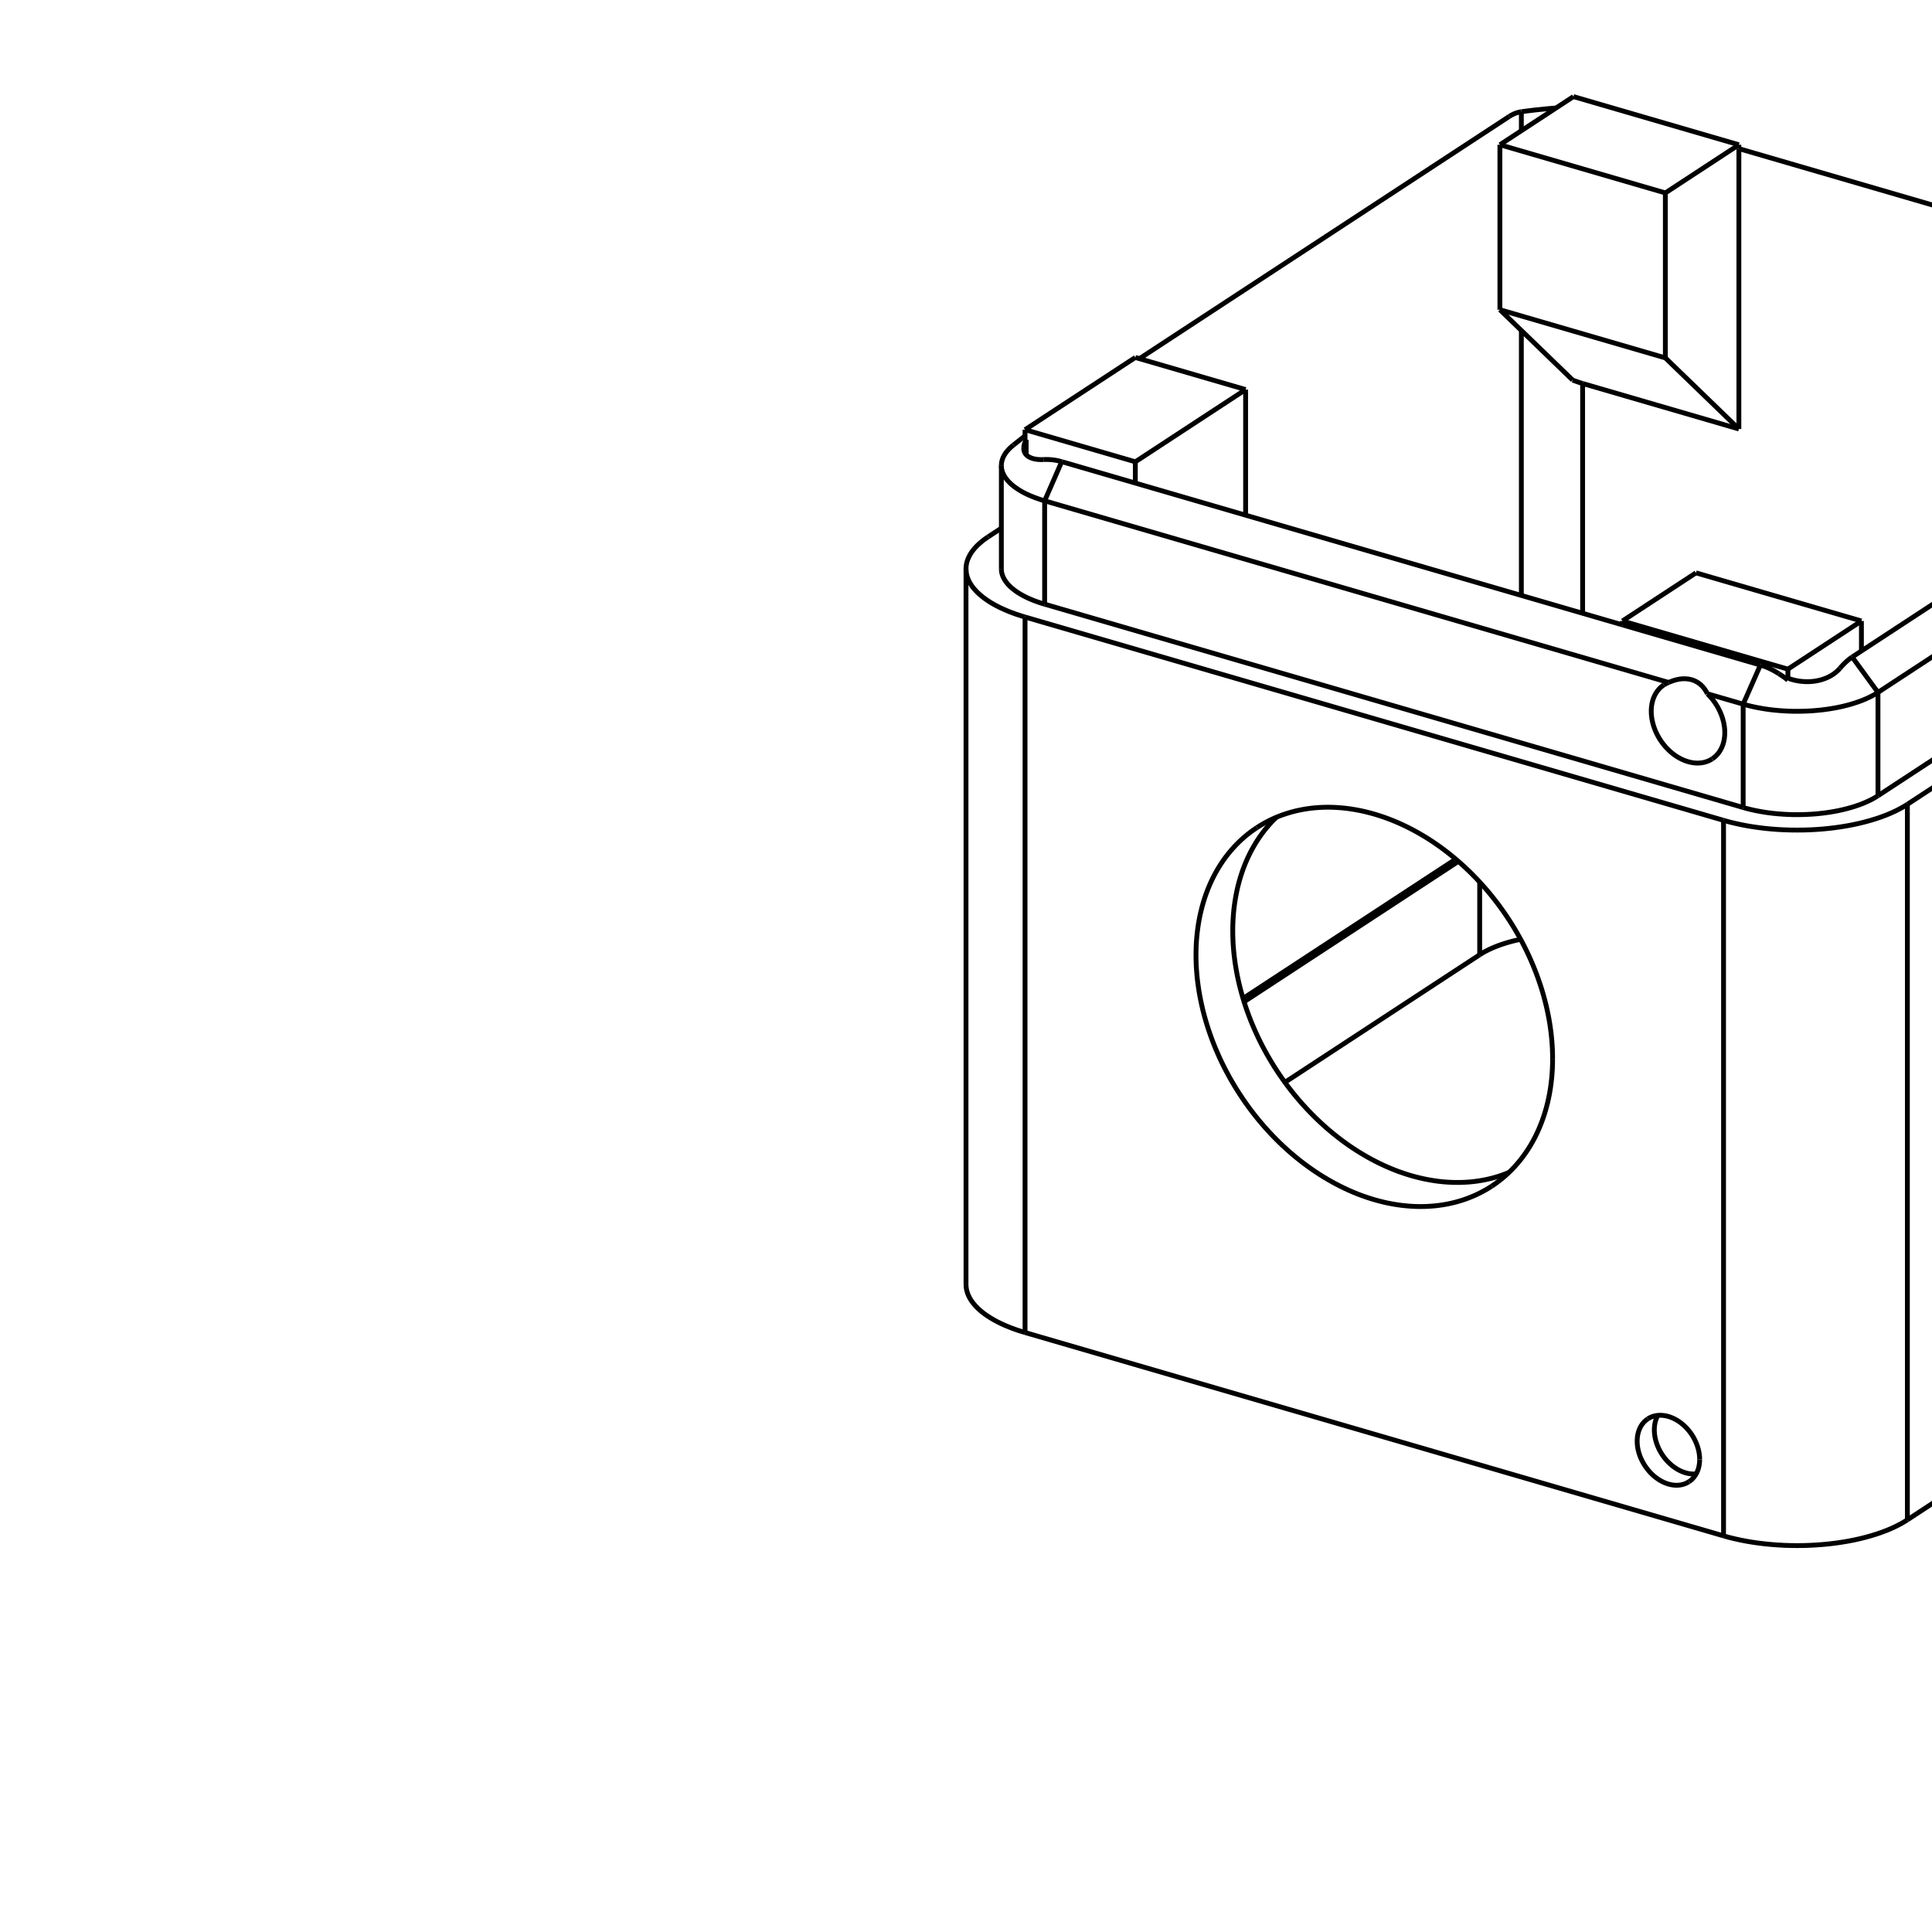
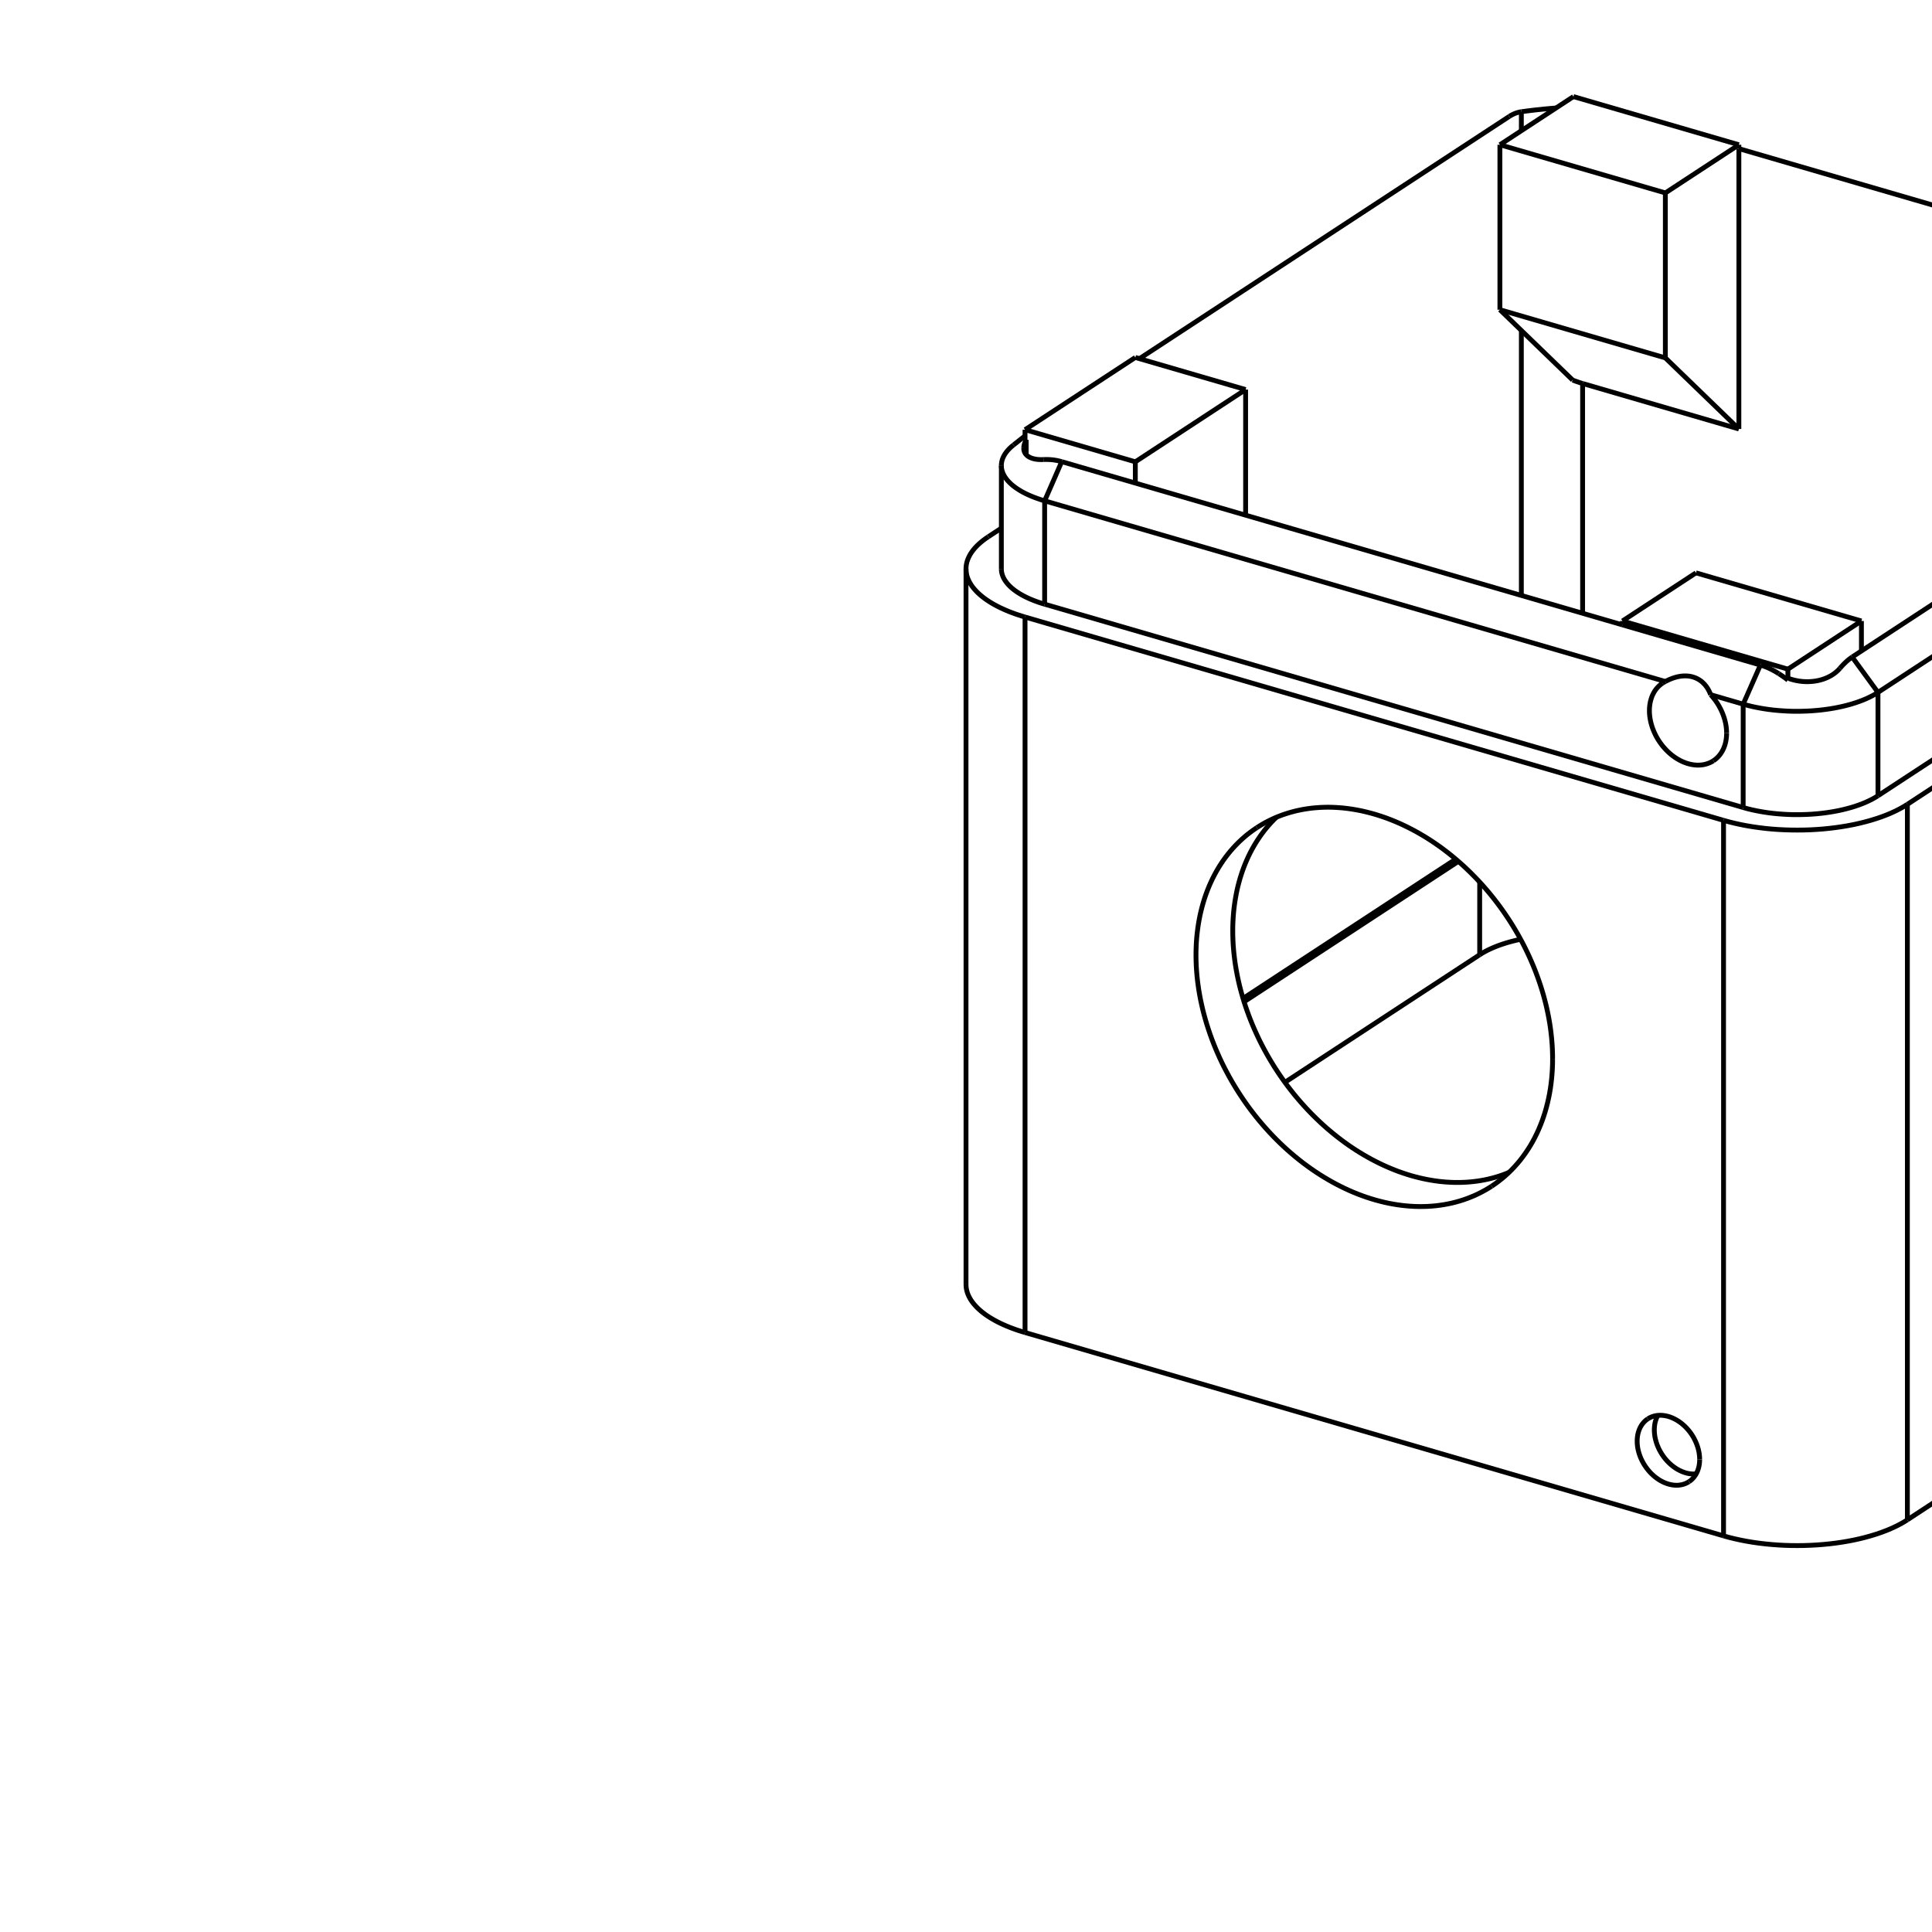
<svg xmlns="http://www.w3.org/2000/svg" width="400.0" height="400.0">
  <g transform="scale(4.574061, -4.574061)   translate(76.07308,-49.53749)" stroke-width="0.219" fill="none">
    <g stroke="rgb(160,160,160)" fill="none" stroke-dasharray="0.219,0.219">

       </g>
    <g stroke="rgb(0,0,0)" fill="none">
      <path d="M-29.676,21.608 L-29.676,-10.778 " />
      <path d="M-29.676,21.608 L1.941,12.405 " />
      <path d="M-29.676,-10.778 L1.941,-19.982 " />
      <path d="M1.941,-19.982 L1.941,12.405 " />
      <path d="M-5.797,1.612 L-5.799,1.381 L-5.808,1.151 L-5.822,0.924 L-5.842,0.698 L-5.868,0.475 L-5.899,0.254 L-5.936,0.036 L-5.979,-0.179 L-6.027,-0.391 L-6.081,-0.601 L-6.14,-0.807 L-6.205,-1.009 L-6.275,-1.209 L-6.351,-1.404 L-6.432,-1.596 L-6.518,-1.784 L-6.609,-1.967 L-6.706,-2.147 L-6.807,-2.322 L-6.914,-2.492 L-7.026,-2.659 L-7.142,-2.82 L-7.263,-2.977 L-7.389,-3.128 L-7.519,-3.275 L-7.654,-3.416 L-7.794,-3.553 L-7.937,-3.684 L-8.085,-3.809 L-8.237,-3.929 L-8.393,-4.044 L-8.553,-4.153 " />
      <path d="M-8.553,-4.153 L-8.703,-4.248 L-8.857,-4.338 L-9.014,-4.423 L-9.174,-4.503 L-9.336,-4.579 L-9.502,-4.648 L-9.669,-4.713 L-9.84,-4.773 L-10.013,-4.827 L-10.188,-4.876 L-10.365,-4.92 L-10.545,-4.958 L-10.726,-4.991 L-10.91,-5.018 L-11.095,-5.041 L-11.282,-5.057 L-11.47,-5.069 L-11.66,-5.074 L-11.851,-5.075 L-12.044,-5.07 L-12.237,-5.059 L-12.432,-5.043 L-12.627,-5.022 L-12.823,-4.995 L-13.02,-4.963 L-13.217,-4.926 L-13.415,-4.883 L-13.612,-4.834 L-13.811,-4.781 L-14.009,-4.722 L-14.207,-4.658 L-14.404,-4.589 L-14.602,-4.515 L-14.799,-4.435 L-14.995,-4.351 L-15.191,-4.261 L-15.386,-4.167 L-15.58,-4.067 L-15.773,-3.963 L-15.965,-3.854 L-16.156,-3.74 L-16.345,-3.622 L-16.533,-3.499 L-16.719,-3.372 L-16.903,-3.24 L-17.086,-3.104 L-17.267,-2.963 L-17.445,-2.819 L-17.622,-2.67 L-17.796,-2.518 L-17.968,-2.361 L-18.137,-2.201 L-18.304,-2.037 L-18.468,-1.869 L-18.629,-1.698 L-18.788,-1.523 L-18.943,-1.345 L-19.096,-1.164 L-19.245,-0.98 L-19.391,-0.793 L-19.534,-0.603 L-19.673,-0.41 L-19.809,-0.214 L-19.941,-0.016 L-20.07,0.184 L-20.195,0.387 L-20.316,0.591 L-20.433,0.798 L-20.546,1.007 L-20.656,1.217 L-20.761,1.429 L-20.862,1.643 L-20.958,1.858 L-21.051,2.074 L-21.139,2.292 L-21.223,2.51 L-21.302,2.73 L-21.377,2.95 L-21.447,3.17 L-21.513,3.392 L-21.574,3.613 L-21.631,3.835 L-21.682,4.057 L-21.73,4.278 L-21.772,4.5 L-21.81,4.721 L-21.842,4.942 L-21.871,5.162 L-21.894,5.382 L-21.912,5.6 L-21.926,5.818 L-21.934,6.034 L-21.938,6.25 L-21.937,6.463 L-21.931,6.676 L-21.921,6.887 L-21.905,7.096 L-21.884,7.303 L-21.859,7.508 L-21.829,7.711 L-21.794,7.911 L-21.755,8.11 L-21.71,8.305 L-21.661,8.499 L-21.607,8.689 L-21.549,8.877 L-21.486,9.061 L-21.418,9.243 L-21.346,9.421 L-21.269,9.596 L-21.188,9.768 L-21.102,9.936 L-21.012,10.101 L-20.918,10.262 L-20.819,10.419 L-20.717,10.572 L-20.61,10.721 L-20.499,10.866 L-20.384,11.007 L-20.265,11.144 L-20.142,11.277 L-20.016,11.405 L-19.886,11.528 L-19.752,11.647 L-19.615,11.762 L-19.474,11.871 L-19.33,11.976 L-19.182,12.076 " />
      <path d="M-19.182,12.076 L-19.073,12.146 L-18.962,12.213 L-18.849,12.278 L-18.734,12.34 L-18.618,12.399 L-18.501,12.456 L-18.382,12.51 L-18.262,12.561 L-18.14,12.609 L-18.017,12.655 L-17.892,12.697 L-17.766,12.737 L-17.639,12.775 L-17.511,12.809 L-17.382,12.841 L-17.251,12.869 L-17.12,12.895 L-16.987,12.918 L-16.853,12.938 L-16.719,12.956 L-16.583,12.97 L-16.447,12.981 L-16.31,12.99 L-16.172,12.996 L-16.033,12.999 L-15.894,12.999 L-15.754,12.996 L-15.613,12.99 L-15.472,12.981 L-15.33,12.97 L-15.188,12.955 L-15.045,12.938 L-14.902,12.917 L-14.759,12.894 L-14.615,12.868 L-14.471,12.84 L-14.327,12.808 L-14.183,12.773 L-14.039,12.736 L-13.894,12.696 L-13.75,12.653 L-13.606,12.607 L-13.461,12.559 L-13.317,12.508 L-13.173,12.454 L-13.03,12.397 L-12.886,12.338 L-12.743,12.276 L-12.6,12.211 L-12.458,12.144 L-12.316,12.074 L-12.175,12.001 L-12.034,11.926 L-11.893,11.849 L-11.754,11.768 L-11.615,11.686 L-11.476,11.601 L-11.339,11.513 L-11.202,11.423 L-11.066,11.33 L-10.931,11.236 L-10.797,11.139 L-10.664,11.039 L-10.532,10.938 L-10.402,10.834 L-10.272,10.728 L-10.143,10.619 L-10.016,10.509 L-9.889,10.397 L-9.764,10.282 L-9.641,10.165 L-9.518,10.047 L-9.398,9.926 L-9.278,9.804 L-9.16,9.68 L-9.043,9.554 L-8.929,9.426 L-8.815,9.296 L-8.703,9.165 L-8.593,9.032 L-8.485,8.897 L-8.378,8.761 L-8.273,8.623 L-8.17,8.484 L-8.069,8.343 L-7.969,8.201 L-7.872,8.058 L-7.776,7.913 L-7.682,7.767 L-7.59,7.62 L-7.501,7.472 L-7.413,7.322 L-7.327,7.171 L-7.244,7.02 L-7.162,6.867 L-7.083,6.714 L-7.006,6.559 L-6.931,6.404 L-6.858,6.248 L-6.788,6.091 L-6.72,5.934 L-6.654,5.776 L-6.59,5.617 L-6.529,5.458 L-6.47,5.298 L-6.414,5.138 L-6.359,4.978 L-6.308,4.817 L-6.258,4.656 L-6.211,4.495 L-6.167,4.333 L-6.125,4.172 L-6.085,4.01 L-6.048,3.848 L-6.014,3.687 L-5.982,3.525 L-5.952,3.364 L-5.925,3.203 L-5.901,3.042 L-5.879,2.881 L-5.86,2.721 L-5.843,2.561 L-5.829,2.401 L-5.817,2.242 L-5.808,2.084 L-5.802,1.926 L-5.798,1.769 L-5.797,1.612 " />
      <path d="M0.86,-16.519 L0.858,-16.599 L0.852,-16.679 L0.842,-16.757 L0.828,-16.833 L0.81,-16.907 L0.788,-16.978 L0.763,-17.047 L0.733,-17.114 L0.7,-17.177 L0.664,-17.238 L0.624,-17.295 L0.581,-17.349 L0.534,-17.4 L0.485,-17.447 L0.432,-17.49 L0.377,-17.529 " />
      <path d="M0.377,-17.529 L0.323,-17.561 L0.268,-17.59 L0.21,-17.616 L0.151,-17.638 L0.09,-17.656 L0.028,-17.67 L-0.036,-17.681 L-0.102,-17.688 L-0.168,-17.691 L-0.235,-17.69 L-0.303,-17.685 L-0.372,-17.677 L-0.441,-17.664 L-0.51,-17.649 L-0.579,-17.629 L-0.649,-17.605 L-0.718,-17.579 L-0.787,-17.548 L-0.855,-17.514 L-0.922,-17.477 L-0.989,-17.436 L-1.054,-17.392 L-1.119,-17.345 L-1.182,-17.295 L-1.243,-17.242 L-1.303,-17.187 L-1.361,-17.129 L-1.417,-17.068 L-1.471,-17.005 L-1.523,-16.94 L-1.572,-16.873 L-1.619,-16.804 L-1.664,-16.733 L-1.705,-16.661 L-1.744,-16.588 L-1.78,-16.513 L-1.814,-16.438 L-1.844,-16.361 L-1.871,-16.284 L-1.895,-16.207 L-1.915,-16.129 L-1.933,-16.051 L-1.947,-15.974 L-1.957,-15.897 L-1.965,-15.82 L-1.968,-15.744 L-1.969,-15.668 L-1.966,-15.594 L-1.96,-15.521 L-1.95,-15.45 L-1.937,-15.38 L-1.921,-15.312 L-1.901,-15.246 L-1.878,-15.181 L-1.852,-15.119 L-1.823,-15.06 L-1.79,-15.003 L-1.755,-14.948 L-1.717,-14.897 L-1.676,-14.848 L-1.632,-14.802 L-1.586,-14.76 L-1.537,-14.721 L-1.486,-14.685 " />
      <path d="M-1.486,-14.685 L-1.447,-14.661 L-1.408,-14.639 L-1.367,-14.618 L-1.325,-14.6 L-1.282,-14.583 L-1.238,-14.569 L-1.193,-14.556 L-1.148,-14.546 L-1.101,-14.537 L-1.054,-14.531 L-1.007,-14.526 L-0.959,-14.524 L-0.91,-14.523 L-0.861,-14.525 L-0.761,-14.534 L-0.661,-14.551 L-0.559,-14.576 L-0.458,-14.609 L-0.358,-14.65 L-0.258,-14.698 L-0.16,-14.753 L-0.064,-14.815 L0.03,-14.884 L0.12,-14.959 L0.208,-15.04 L0.291,-15.127 L0.37,-15.218 L0.444,-15.314 L0.513,-15.414 L0.577,-15.518 L0.634,-15.625 L0.686,-15.734 L0.731,-15.845 L0.77,-15.957 L0.802,-16.07 L0.827,-16.183 L0.845,-16.296 L0.856,-16.408 L0.86,-16.519 " />
      <path d="M-31.341,25.242 L-31.459,25.161 L-31.571,25.078 L-31.676,24.993 L-31.774,24.907 L-31.865,24.819 L-31.948,24.73 L-32.023,24.639 L-32.091,24.548 L-32.151,24.455 L-32.203,24.361 L-32.247,24.267 L-32.284,24.172 L-32.312,24.077 L-32.332,23.981 L-32.339,23.933 L-32.344,23.885 L-32.347,23.836 L-32.348,23.788 " />
      <path d="M-32.348,23.788 L-32.345,23.708 L-32.337,23.628 L-32.323,23.547 L-32.303,23.467 L-32.278,23.388 L-32.247,23.308 L-32.21,23.229 L-32.168,23.151 L-32.121,23.073 L-32.068,22.996 L-32.009,22.92 L-31.945,22.845 L-31.876,22.77 L-31.802,22.696 L-31.723,22.624 L-31.638,22.552 L-31.549,22.482 L-31.455,22.413 L-31.355,22.345 L-31.252,22.278 L-31.143,22.213 L-31.03,22.15 L-30.913,22.088 L-30.791,22.027 L-30.665,21.969 L-30.535,21.912 L-30.401,21.856 L-30.263,21.803 L-30.122,21.751 L-29.977,21.702 L-29.828,21.654 L-29.676,21.608 " />
      <path d="M-29.676,-10.778 L-29.828,-10.733 L-29.977,-10.685 L-30.122,-10.635 L-30.263,-10.584 L-30.401,-10.53 L-30.535,-10.475 L-30.665,-10.418 L-30.791,-10.359 L-30.913,-10.299 L-31.03,-10.237 L-31.143,-10.173 L-31.252,-10.108 L-31.355,-10.042 L-31.455,-9.974 L-31.549,-9.905 L-31.638,-9.835 L-31.723,-9.763 L-31.802,-9.69 L-31.876,-9.617 L-31.945,-9.542 L-32.009,-9.467 L-32.068,-9.39 L-32.121,-9.313 L-32.168,-9.236 L-32.21,-9.157 L-32.247,-9.078 L-32.278,-8.999 L-32.303,-8.919 L-32.323,-8.839 L-32.337,-8.759 L-32.345,-8.679 L-32.348,-8.598 " />
      <path d="M-30.748,25.63 L-31.341,25.242 " />
      <path d="M31.341,26.937 L31.459,27.018 L31.571,27.101 L31.676,27.186 L31.774,27.272 L31.865,27.36 L31.948,27.449 L32.023,27.54 L32.091,27.631 L32.151,27.724 L32.203,27.817 L32.247,27.912 L32.284,28.007 L32.312,28.102 L32.332,28.198 L32.339,28.246 L32.344,28.294 L32.347,28.342 L32.348,28.39 " />
      <path d="M32.348,28.39 L32.347,28.452 L32.342,28.513 L32.334,28.574 L32.322,28.635 L32.307,28.696 L32.289,28.756 L32.268,28.817 L32.244,28.877 L32.216,28.937 L32.185,28.997 L32.151,29.056 L32.114,29.115 L32.074,29.174 L32.03,29.232 L31.984,29.29 L31.934,29.347 L31.881,29.404 L31.826,29.46 L31.767,29.515 L31.705,29.57 L31.641,29.625 L31.573,29.678 L31.503,29.731 L31.43,29.783 L31.354,29.835 L31.275,29.886 L31.194,29.935 L31.11,29.984 L31.023,30.033 L30.934,30.08 L30.748,30.172 " />
      <path d="M10.262,13.131 L31.341,26.937 " />
      <path d="M1.941,12.405 L2.19,12.336 L2.447,12.273 L2.71,12.215 L2.979,12.163 L3.254,12.117 L3.534,12.077 L3.818,12.042 L4.105,12.014 L4.395,11.992 L4.688,11.977 L4.982,11.968 L5.276,11.965 L5.57,11.968 L5.864,11.977 L6.156,11.993 L6.446,12.015 L6.734,12.044 L7.017,12.078 L7.297,12.119 L7.572,12.165 L7.841,12.217 L8.104,12.275 L8.36,12.339 L8.608,12.408 L8.849,12.482 L9.081,12.561 L9.304,12.645 L9.411,12.689 L9.517,12.734 L9.619,12.78 L9.72,12.827 L9.817,12.875 L9.912,12.925 L10.004,12.975 L10.093,13.026 L10.179,13.078 L10.262,13.131 " />
      <path d="M-28.789,22.19 L2.829,12.986 " />
      <path d="M-28.789,22.19 L-28.9,22.223 L-29.009,22.258 L-29.115,22.295 L-29.219,22.332 L-29.32,22.372 L-29.418,22.412 L-29.514,22.454 L-29.606,22.497 L-29.695,22.541 L-29.782,22.587 L-29.864,22.633 L-29.944,22.681 L-30.02,22.73 L-30.093,22.78 L-30.162,22.83 L-30.228,22.882 L-30.29,22.934 L-30.348,22.987 L-30.402,23.041 L-30.453,23.096 L-30.5,23.152 L-30.542,23.208 L-30.581,23.264 L-30.616,23.321 L-30.647,23.378 L-30.674,23.436 L-30.696,23.494 L-30.715,23.553 L-30.73,23.612 L-30.74,23.67 L-30.746,23.729 L-30.748,23.788 " />
      <path d="M2.829,12.986 L3.012,12.935 L3.2,12.889 L3.393,12.847 L3.59,12.809 L3.792,12.775 L3.997,12.745 L4.205,12.72 L4.416,12.7 L4.629,12.684 L4.843,12.672 L5.058,12.665 L5.274,12.663 L5.49,12.666 L5.706,12.673 L5.92,12.684 L6.133,12.7 L6.343,12.721 L6.551,12.746 L6.756,12.776 L6.958,12.81 L7.155,12.848 L7.348,12.891 L7.536,12.938 L7.718,12.988 L7.894,13.042 L8.065,13.101 L8.228,13.162 L8.384,13.227 L8.533,13.296 L8.674,13.367 L8.807,13.442 L8.931,13.519 " />
      <path d="M8.931,13.519 L30.009,27.325 " />
      <path d="M30.009,27.325 L30.096,27.384 L30.179,27.445 L30.256,27.507 L30.327,27.57 L30.394,27.635 L30.454,27.7 L30.51,27.766 L30.559,27.834 L30.603,27.902 L30.642,27.97 L30.674,28.039 L30.701,28.109 L30.722,28.179 L30.736,28.249 L30.745,28.32 L30.748,28.39 " />
      <path d="M1.941,-19.982 L2.19,-20.051 L2.447,-20.114 L2.71,-20.172 L2.979,-20.224 L3.254,-20.27 L3.534,-20.31 L3.818,-20.344 L4.105,-20.372 L4.395,-20.394 L4.688,-20.41 L4.982,-20.419 L5.276,-20.422 L5.57,-20.419 L5.864,-20.409 L6.156,-20.393 L6.446,-20.371 L6.734,-20.343 L7.017,-20.309 L7.297,-20.268 L7.572,-20.222 L7.841,-20.17 L8.104,-20.112 L8.36,-20.048 L8.608,-19.979 L8.849,-19.905 L9.081,-19.826 L9.304,-19.742 L9.411,-19.698 L9.517,-19.653 L9.619,-19.607 L9.72,-19.56 L9.817,-19.512 L9.912,-19.462 L10.004,-19.412 L10.093,-19.361 L10.179,-19.309 L10.262,-19.256 " />
      <path d="M10.262,-19.256 L31.341,-5.45 " />
      <path d="M31.341,-5.45 L31.459,-5.369 L31.571,-5.286 L31.676,-5.201 L31.774,-5.115 L31.865,-5.027 L31.948,-4.938 L32.023,-4.847 L32.091,-4.756 L32.151,-4.663 L32.203,-4.569 L32.247,-4.475 L32.284,-4.38 L32.312,-4.285 L32.332,-4.189 L32.339,-4.141 L32.344,-4.093 L32.347,-4.045 L32.348,-3.996 " />
      <path d="M29.453,-2.514 L29.319,-2.463 L29.181,-2.414 " />
      <path d="M-7.245,7.021 L-7.384,6.991 L-7.52,6.959 L-7.654,6.925 L-7.785,6.889 L-7.913,6.851 L-8.039,6.811 L-8.161,6.77 L-8.28,6.726 L-8.395,6.681 L-8.507,6.634 L-8.615,6.586 L-8.72,6.536 L-8.82,6.485 L-8.917,6.432 L-9.009,6.377 L-9.097,6.322 " />
      <path d="M-9.097,6.322 L-17.914,0.547 " />
      <path d="M10.262,-19.256 L10.262,13.131 " />
      <path d="M-7.771,-3.531 L-7.923,-3.592 L-8.077,-3.649 L-8.234,-3.702 L-8.392,-3.75 L-8.552,-3.794 L-8.714,-3.833 L-8.878,-3.868 L-9.044,-3.898 L-9.211,-3.924 L-9.38,-3.945 L-9.55,-3.962 L-9.721,-3.974 L-9.894,-3.982 L-10.067,-3.985 L-10.242,-3.984 L-10.418,-3.978 L-10.595,-3.968 L-10.772,-3.953 L-10.95,-3.934 L-11.129,-3.91 L-11.309,-3.881 L-11.489,-3.848 L-11.669,-3.811 L-11.849,-3.769 L-12.03,-3.723 L-12.211,-3.673 L-12.391,-3.618 L-12.572,-3.558 L-12.753,-3.495 L-12.933,-3.427 L-13.113,-3.354 L-13.292,-3.278 L-13.471,-3.197 L-13.649,-3.113 L-13.826,-3.024 L-14.003,-2.931 L-14.179,-2.834 L-14.353,-2.733 L-14.527,-2.629 L-14.7,-2.52 L-14.871,-2.408 L-15.041,-2.292 L-15.209,-2.172 L-15.376,-2.048 L-15.542,-1.921 L-15.705,-1.791 L-15.867,-1.657 L-16.028,-1.52 L-16.186,-1.379 L-16.342,-1.235 L-16.496,-1.088 L-16.648,-0.938 L-16.798,-0.785 L-16.945,-0.629 L-17.09,-0.471 L-17.233,-0.309 L-17.373,-0.145 L-17.511,0.022 L-17.645,0.192 L-17.778,0.363 L-17.907,0.538 L-18.033,0.714 L-18.157,0.893 L-18.277,1.074 L-18.395,1.256 L-18.509,1.441 L-18.62,1.627 L-18.728,1.815 L-18.833,2.005 L-18.935,2.197 L-19.033,2.389 L-19.127,2.583 L-19.218,2.779 L-19.306,2.975 L-19.39,3.173 L-19.471,3.371 L-19.547,3.57 L-19.62,3.77 L-19.69,3.971 L-19.756,4.172 L-19.817,4.374 L-19.875,4.576 L-19.93,4.778 L-19.98,4.98 L-20.026,5.183 L-20.069,5.385 L-20.107,5.587 L-20.142,5.789 L-20.173,5.991 L-20.199,6.192 L-20.222,6.392 L-20.24,6.592 L-20.255,6.791 L-20.265,6.989 L-20.272,7.186 L-20.274,7.383 L-20.273,7.577 L-20.267,7.771 L-20.257,7.963 L-20.243,8.154 L-20.226,8.344 L-20.204,8.531 L-20.178,8.717 L-20.148,8.901 L-20.114,9.083 L-20.077,9.264 L-20.035,9.442 L-19.989,9.617 L-19.94,9.791 L-19.886,9.962 L-19.829,10.131 L-19.768,10.297 L-19.703,10.46 L-19.634,10.621 L-19.562,10.779 L-19.486,10.934 L-19.406,11.086 L-19.322,11.235 L-19.235,11.382 L-19.145,11.524 L-19.051,11.664 L-18.954,11.8 L-18.853,11.933 L-18.749,12.063 L-18.641,12.189 L-18.531,12.311 L-18.417,12.43 L-18.3,12.545 " />
      <path d="M0.701,-17.177 L0.651,-17.18 L0.6,-17.182 L0.549,-17.181 L0.497,-17.178 L0.445,-17.173 L0.393,-17.166 L0.34,-17.157 L0.287,-17.145 L0.234,-17.131 L0.181,-17.115 L0.128,-17.097 L0.076,-17.077 L-0.029,-17.03 L-0.133,-16.976 L-0.234,-16.913 L-0.333,-16.844 L-0.429,-16.767 L-0.521,-16.684 L-0.609,-16.595 L-0.692,-16.5 L-0.77,-16.4 L-0.843,-16.295 L-0.909,-16.187 L-0.97,-16.076 L-1.023,-15.961 L-1.07,-15.845 L-1.109,-15.727 L-1.141,-15.609 L-1.166,-15.491 L-1.182,-15.373 L-1.191,-15.256 L-1.192,-15.141 L-1.189,-15.085 L-1.185,-15.029 L-1.178,-14.974 L-1.17,-14.92 L-1.16,-14.867 L-1.147,-14.815 L-1.133,-14.764 L-1.117,-14.715 L-1.099,-14.666 L-1.079,-14.619 L-1.057,-14.573 L-1.034,-14.528 " />
      <path d="M31.341,-5.45 L31.341,26.937 " />
      <path d="M30.619,-2.773 L30.617,-2.875 L30.611,-2.979 L30.601,-3.084 L30.587,-3.191 L30.569,-3.299 L30.547,-3.407 L30.522,-3.515 L30.493,-3.623 L30.46,-3.729 L30.424,-3.834 L30.384,-3.937 L30.342,-4.038 L30.297,-4.136 L30.249,-4.231 L30.199,-4.322 L30.146,-4.409 L30.092,-4.492 L30.035,-4.57 L29.977,-4.643 L29.918,-4.711 L29.858,-4.773 L29.797,-4.829 L29.735,-4.879 L29.673,-4.922 L29.611,-4.959 L29.55,-4.989 L29.489,-5.013 L29.429,-5.029 L29.37,-5.038 L29.312,-5.04 L29.256,-5.035 L29.201,-5.023 " />
      <path d="M29.201,-5.023 L29.162,-5.01 L29.124,-4.992 L29.087,-4.971 L29.052,-4.946 L29.018,-4.917 L28.985,-4.884 L28.955,-4.848 L28.926,-4.808 L28.899,-4.765 L28.873,-4.719 L28.85,-4.669 L28.829,-4.616 L28.81,-4.561 L28.792,-4.502 L28.777,-4.441 L28.765,-4.377 L28.754,-4.311 L28.745,-4.243 L28.739,-4.173 L28.735,-4.101 L28.734,-4.027 L28.734,-3.951 L28.737,-3.874 L28.742,-3.796 L28.749,-3.718 L28.759,-3.638 L28.771,-3.558 L28.785,-3.477 L28.801,-3.396 L28.819,-3.315 L28.84,-3.234 L28.862,-3.154 L28.886,-3.074 L28.912,-2.995 L28.94,-2.917 L28.97,-2.84 L29.002,-2.764 L29.035,-2.69 L29.07,-2.618 L29.106,-2.547 L29.143,-2.479 L29.182,-2.412 L29.222,-2.348 L29.263,-2.287 L29.305,-2.228 L29.348,-2.172 L29.392,-2.119 L29.436,-2.069 L29.482,-2.022 L29.527,-1.979 L29.573,-1.939 L29.619,-1.902 L29.665,-1.869 L29.712,-1.84 L29.758,-1.814 L29.804,-1.792 L29.849,-1.774 L29.895,-1.76 L29.939,-1.75 L29.984,-1.744 L30.027,-1.742 L30.069,-1.743 L30.111,-1.749 L30.152,-1.759 " />
      <path d="M30.152,-1.759 L30.204,-1.778 L30.253,-1.803 L30.301,-1.836 L30.345,-1.875 L30.387,-1.92 L30.426,-1.972 L30.462,-2.03 L30.494,-2.094 L30.523,-2.163 L30.548,-2.237 L30.57,-2.316 L30.588,-2.4 L30.601,-2.488 L30.611,-2.58 L30.617,-2.675 L30.619,-2.773 " />
-       <path d="M1.209,18.135 L2.829,17.664 " />
-       <path d="M1.209,18.135 L1.297,18.047 L1.382,17.953 L1.461,17.855 L1.537,17.753 L1.607,17.647 L1.673,17.538 L1.732,17.427 L1.787,17.313 L1.835,17.198 L1.878,17.081 L1.914,16.963 L1.944,16.844 L1.967,16.726 L1.984,16.609 L1.994,16.492 L1.997,16.377 " />
-       <path d="M1.997,16.377 L1.995,16.282 L1.987,16.188 L1.976,16.097 L1.959,16.007 L1.938,15.92 L1.913,15.836 L1.883,15.755 L1.848,15.677 L1.809,15.602 L1.767,15.53 L1.72,15.463 L1.669,15.399 L1.614,15.34 L1.556,15.285 L1.494,15.234 L1.429,15.188 " />
-       <path d="M1.429,15.188 L1.366,15.15 L1.301,15.116 L1.233,15.086 L1.163,15.06 L1.091,15.039 L1.018,15.022 L0.943,15.01 L0.866,15.002 L0.788,14.998 L0.709,14.999 L0.629,15.004 L0.548,15.014 L0.467,15.029 L0.385,15.048 L0.304,15.071 L0.222,15.098 L0.141,15.13 L0.06,15.166 L-0.02,15.206 L-0.1,15.25 L-0.178,15.297 L-0.255,15.349 L-0.331,15.404 L-0.405,15.463 L-0.477,15.525 L-0.548,15.591 L-0.616,15.659 L-0.682,15.73 L-0.745,15.804 L-0.806,15.881 L-0.864,15.96 L-0.92,16.041 L-0.972,16.124 L-1.021,16.209 L-1.067,16.295 L-1.109,16.383 L-1.148,16.472 L-1.184,16.562 L-1.216,16.653 L-1.244,16.744 L-1.268,16.835 L-1.288,16.926 L-1.305,17.018 L-1.317,17.109 L-1.326,17.199 L-1.33,17.289 L-1.331,17.377 L-1.328,17.464 L-1.32,17.55 L-1.309,17.634 L-1.293,17.716 L-1.274,17.797 L-1.251,17.875 L-1.224,17.95 L-1.193,18.023 L-1.159,18.093 L-1.121,18.16 L-1.079,18.224 L-1.034,18.285 L-0.986,18.342 L-0.935,18.396 L-0.88,18.446 L-0.823,18.492 L-0.763,18.534 " />
-       <path d="M-0.763,18.534 L-0.711,18.566 L-0.657,18.596 L-0.601,18.622 L-0.544,18.646 " />
-       <path d="M-28.789,26.868 L-0.544,18.646 " />
+       <path d="M1.359,18.092 L2.829,17.664 " />
+       <path d="M1.359,18.092 L1.44,18 L1.518,17.904 L1.592,17.805 L1.661,17.703 L1.725,17.597 L1.785,17.489 L1.84,17.379 L1.889,17.267 L1.933,17.153 L1.972,17.039 L2.005,16.923 L2.032,16.808 L2.053,16.693 L2.068,16.578 L2.077,16.465 L2.08,16.353 " />
+       <path d="M2.08,16.353 L2.078,16.253 L2.07,16.155 L2.058,16.059 L2.041,15.965 L2.019,15.873 L1.992,15.785 L1.96,15.699 L1.924,15.617 L1.883,15.539 L1.838,15.464 L1.789,15.393 L1.735,15.326 L1.678,15.264 L1.617,15.206 L1.552,15.153 L1.483,15.104 " />
+       <path d="M1.483,15.104 L1.418,15.064 L1.349,15.028 L1.278,14.997 L1.205,14.97 L1.129,14.948 L1.052,14.93 L0.973,14.917 L0.893,14.909 L0.811,14.905 L0.728,14.906 L0.644,14.912 L0.559,14.922 L0.474,14.937 L0.388,14.957 L0.302,14.981 L0.217,15.01 L0.131,15.043 L0.046,15.081 L-0.038,15.123 L-0.121,15.169 L-0.204,15.219 L-0.284,15.273 L-0.364,15.332 L-0.442,15.393 L-0.518,15.458 L-0.592,15.527 L-0.663,15.599 L-0.732,15.674 L-0.799,15.751 L-0.863,15.832 L-0.924,15.915 L-0.982,16 L-1.037,16.087 L-1.089,16.176 L-1.137,16.267 L-1.181,16.359 L-1.222,16.453 L-1.26,16.547 L-1.293,16.642 L-1.322,16.738 L-1.348,16.834 L-1.369,16.93 L-1.387,17.026 L-1.4,17.121 L-1.409,17.216 L-1.414,17.31 L-1.414,17.403 L-1.411,17.494 L-1.403,17.584 L-1.391,17.673 L-1.375,17.759 L-1.354,17.843 L-1.33,17.925 L-1.302,18.004 L-1.27,18.081 L-1.233,18.155 L-1.194,18.225 L-1.15,18.292 L-1.103,18.356 L-1.052,18.416 L-0.998,18.473 L-0.941,18.525 L-0.881,18.574 L-0.818,18.618 " />
+       <path d="M-0.818,18.618 L-0.757,18.655 L-0.693,18.689 " />
+       <path d="M-28.789,26.868 L-0.693,18.689 " />
      <path d="M-30.199,29.396 L-30.264,29.342 L-30.326,29.288 L-30.383,29.233 L-30.437,29.177 L-30.486,29.12 L-30.531,29.063 L-30.572,29.005 L-30.609,28.946 L-30.641,28.887 L-30.67,28.828 L-30.694,28.768 L-30.713,28.708 L-30.729,28.648 L-30.739,28.588 L-30.746,28.527 L-30.748,28.466 " />
      <path d="M-30.748,28.466 L-30.746,28.407 L-30.74,28.349 L-30.73,28.29 L-30.715,28.231 L-30.696,28.173 L-30.674,28.114 L-30.647,28.057 L-30.616,27.999 L-30.581,27.942 L-30.542,27.886 L-30.5,27.83 L-30.453,27.774 L-30.402,27.72 L-30.348,27.666 L-30.29,27.612 L-30.228,27.56 L-30.162,27.508 L-30.093,27.458 L-30.02,27.408 L-29.944,27.359 L-29.864,27.311 L-29.782,27.265 L-29.695,27.219 L-29.606,27.175 L-29.514,27.132 L-29.418,27.09 L-29.32,27.05 L-29.219,27.011 L-29.115,26.973 L-29.009,26.936 L-28.9,26.901 L-28.789,26.868 " />
      <path d="M2.829,17.664 L3.012,17.614 L3.2,17.567 L3.393,17.525 L3.59,17.487 L3.792,17.453 L3.997,17.423 L4.205,17.398 L4.416,17.378 L4.629,17.362 L4.843,17.35 L5.058,17.343 L5.274,17.341 L5.49,17.344 L5.706,17.351 L5.92,17.362 L6.133,17.379 L6.343,17.399 L6.551,17.425 L6.756,17.454 L6.958,17.488 L7.155,17.527 L7.348,17.569 L7.536,17.616 L7.718,17.666 L7.894,17.721 L8.065,17.779 L8.228,17.84 L8.384,17.905 L8.533,17.974 L8.674,18.045 L8.807,18.12 L8.931,18.197 " />
-       <path d="M28.93,31.296 L30.009,32.003 " />
-       <path d="M28.93,31.296 L28.959,31.284 L28.988,31.271 L29.044,31.238 L29.098,31.198 L29.148,31.151 L29.195,31.097 L29.238,31.036 L29.278,30.968 L29.314,30.893 L29.347,30.813 L29.375,30.727 L29.399,30.635 L29.419,30.539 L29.435,30.438 L29.446,30.332 L29.452,30.223 L29.455,30.11 " />
-       <path d="M29.455,30.11 L29.452,29.991 L29.445,29.868 L29.433,29.744 L29.417,29.618 L29.395,29.492 L29.37,29.365 L29.34,29.237 L29.305,29.111 L29.267,28.986 L29.224,28.862 L29.178,28.741 L29.128,28.622 L29.075,28.507 L29.019,28.395 L28.96,28.288 L28.898,28.185 L28.833,28.088 L28.767,27.996 L28.699,27.91 L28.629,27.83 L28.558,27.757 L28.487,27.691 L28.414,27.633 L28.341,27.582 L28.269,27.538 L28.196,27.503 L28.125,27.476 L28.054,27.456 L27.984,27.446 L27.95,27.443 L27.916,27.443 L27.883,27.445 L27.85,27.449 L27.818,27.455 L27.786,27.463 " />
-       <path d="M27.786,27.463 L27.756,27.473 L27.726,27.485 L27.696,27.499 L27.668,27.515 L27.613,27.552 L27.561,27.597 L27.512,27.65 L27.467,27.709 L27.425,27.776 L27.387,27.849 L27.353,27.929 L27.323,28.014 L27.297,28.106 L27.276,28.202 L27.259,28.303 L27.247,28.409 L27.239,28.519 L27.236,28.633 L27.237,28.749 L27.243,28.869 L27.254,28.99 L27.269,29.113 L27.288,29.237 L27.312,29.362 L27.34,29.486 L27.372,29.611 L27.409,29.734 L27.449,29.856 L27.493,29.976 L27.54,30.094 L27.591,30.208 L27.645,30.32 L27.701,30.427 L27.761,30.53 " />
-       <path d="M8.931,18.197 L27.761,30.53 " />
+       <path d="M29.029,31.361 L30.009,32.003 " />
+       <path d="M29.029,31.361 L29.083,31.328 L29.135,31.289 L29.184,31.243 L29.23,31.191 L29.274,31.133 L29.313,31.068 L29.35,30.998 L29.383,30.921 L29.412,30.84 L29.438,30.754 L29.46,30.662 L29.478,30.567 L29.492,30.467 L29.502,30.363 L29.508,30.256 L29.51,30.146 " />
+       <path d="M29.51,30.146 L29.508,30.021 L29.5,29.893 L29.488,29.762 L29.47,29.63 L29.448,29.497 L29.421,29.364 L29.389,29.23 L29.353,29.097 L29.313,28.966 L29.268,28.836 L29.22,28.708 L29.167,28.584 L29.112,28.463 L29.052,28.346 L28.99,28.233 L28.925,28.125 L28.858,28.023 L28.788,27.926 L28.717,27.836 L28.644,27.753 L28.569,27.676 L28.494,27.607 L28.418,27.545 L28.341,27.492 L28.265,27.446 L28.189,27.409 L28.114,27.38 L28.076,27.369 L28.039,27.36 L28.003,27.353 L27.966,27.349 L27.93,27.346 L27.895,27.346 L27.86,27.348 L27.825,27.352 L27.792,27.359 L27.758,27.367 " />
+       <path d="M27.758,27.367 L27.727,27.377 L27.697,27.389 L27.638,27.419 L27.582,27.456 L27.529,27.501 L27.479,27.553 L27.432,27.612 L27.389,27.678 L27.35,27.75 L27.314,27.829 L27.283,27.913 L27.255,28.004 L27.232,28.099 L27.213,28.2 L27.198,28.305 L27.188,28.414 L27.182,28.528 L27.18,28.644 L27.184,28.763 L27.191,28.885 L27.203,29.008 L27.22,29.133 L27.24,29.259 L27.265,29.385 L27.295,29.512 L27.328,29.638 L27.365,29.762 L27.406,29.886 L27.451,30.007 L27.499,30.126 L27.55,30.243 L27.604,30.356 L27.661,30.465 " />
+       <path d="M8.931,18.197 L27.661,30.465 " />
      <path d="M30.009,32.003 L30.096,32.062 L30.179,32.123 L30.256,32.185 L30.327,32.248 L30.394,32.313 L30.454,32.378 L30.51,32.444 L30.559,32.512 L30.603,32.58 L30.642,32.648 L30.674,32.717 L30.701,32.787 L30.722,32.857 L30.736,32.927 L30.745,32.998 L30.748,33.068 " />
      <path d="M30.748,33.068 L30.746,33.129 L30.74,33.189 L30.729,33.25 L30.713,33.31 L30.694,33.37 L30.67,33.43 L30.642,33.489 L30.609,33.548 L30.572,33.606 L30.531,33.664 L30.486,33.721 L30.437,33.778 L30.384,33.834 L30.327,33.889 L30.265,33.944 L30.2,33.997 " />
      <path d="M29.455,-2.434 L29.451,-2.561 L29.442,-2.69 L29.427,-2.822 L29.405,-2.956 L29.378,-3.09 L29.344,-3.224 L29.306,-3.357 L29.262,-3.487 L29.213,-3.615 L29.159,-3.739 L29.101,-3.859 L29.039,-3.973 L28.974,-4.081 L28.906,-4.183 L28.835,-4.277 L28.762,-4.362 " />
      <path d="M29.426,-2.08 L29.439,-2.164 L29.447,-2.251 L29.453,-2.341 L29.455,-2.434 " />
      <path d="M-10.061,10.548 L-19.762,4.194 " />
      <path d="M-28.844,28.737 L-28.744,28.74 L-28.642,28.739 L-28.539,28.734 L-28.436,28.725 L-28.331,28.711 L-28.227,28.693 L-28.121,28.669 L-28.016,28.641 " />
      <path d="M-2.635,21.253 L-28.016,28.641 " />
      <path d="M3.609,19.435 L-2.635,21.253 " />
-       <path d="M-0.544,18.646 L-0.478,18.675 L-0.411,18.701 L-0.344,18.725 L-0.278,18.747 L-0.211,18.765 L-0.144,18.781 L-0.077,18.794 L-0.01,18.804 L0.056,18.811 L0.122,18.814 L0.187,18.815 L0.252,18.812 L0.315,18.806 L0.378,18.797 L0.439,18.785 L0.499,18.769 L0.558,18.75 L0.615,18.728 L0.67,18.703 L0.724,18.675 L0.776,18.644 L0.826,18.609 L0.874,18.573 L0.92,18.533 L0.964,18.491 L1.005,18.447 L1.045,18.4 L1.082,18.351 L1.117,18.3 L1.15,18.247 L1.181,18.192 L1.209,18.135 " />
+       <path d="M-0.693,18.689 L-0.615,18.73 L-0.537,18.768 L-0.458,18.802 L-0.378,18.833 L-0.298,18.86 L-0.218,18.884 L-0.138,18.904 L-0.058,18.92 L0.022,18.932 L0.101,18.94 L0.179,18.943 L0.257,18.943 L0.334,18.937 L0.409,18.928 L0.482,18.914 L0.554,18.895 L0.624,18.872 L0.692,18.845 L0.758,18.814 L0.821,18.778 L0.882,18.739 L0.94,18.696 L0.995,18.649 L1.047,18.598 L1.097,18.545 L1.143,18.488 L1.186,18.428 L1.227,18.366 L1.264,18.301 L1.299,18.233 L1.33,18.164 L1.359,18.092 " />
      <path d="M-29.676,29.593 L-29.624,29.629 " />
      <path d="M-28.844,28.737 L-28.939,28.734 L-29.031,28.736 L-29.119,28.743 L-29.203,28.755 L-29.283,28.772 L-29.357,28.793 L-29.426,28.82 L-29.489,28.851 L-29.545,28.886 L-29.595,28.927 L-29.617,28.948 L-29.637,28.971 L-29.656,28.995 L-29.672,29.02 L-29.687,29.046 L-29.7,29.073 L-29.71,29.1 L-29.719,29.129 L-29.726,29.158 L-29.731,29.188 L-29.734,29.219 L-29.735,29.251 " />
      <path d="M-29.735,29.251 L-29.733,29.295 L-29.728,29.34 L-29.719,29.386 L-29.706,29.433 L-29.691,29.481 L-29.671,29.53 L-29.649,29.579 L-29.624,29.629 " />
      <path d="M4.438,19.048 L4.337,19.11 L4.235,19.169 L4.132,19.224 L4.029,19.275 L3.925,19.322 L3.82,19.364 L3.715,19.402 L3.609,19.435 " />
      <path d="M4.854,18.754 L4.752,18.832 L4.648,18.907 L4.543,18.979 L4.438,19.048 " />
      <path d="M4.854,18.754 L4.889,18.828 " />
      <path d="M7.211,19.29 L7.167,19.241 L7.119,19.193 L7.069,19.146 L7.017,19.102 L6.961,19.058 L6.903,19.017 L6.843,18.978 L6.78,18.941 L6.714,18.906 L6.646,18.873 L6.576,18.843 L6.504,18.815 L6.43,18.789 L6.355,18.767 L6.277,18.746 L6.198,18.729 L6.118,18.714 L6.037,18.702 L5.955,18.693 L5.872,18.687 L5.788,18.683 L5.705,18.682 L5.621,18.685 L5.537,18.69 L5.453,18.698 L5.37,18.708 L5.287,18.722 L5.205,18.738 L5.124,18.757 L5.045,18.778 L4.966,18.802 L4.889,18.828 " />
      <path d="M7.211,19.29 L7.278,19.367 L7.346,19.44 L7.415,19.51 L7.484,19.576 L7.553,19.638 L7.623,19.696 L7.693,19.749 L7.763,19.798 " />
      <path d="M-24.498,33.303 L-7.763,44.264 " />
      <path d="M24.684,30.88 L7.763,19.798 " />
      <path d="M28.847,33.607 L24.684,30.88 " />
-       <path d="M27.761,30.53 L27.764,30.588 L27.769,30.645 L27.777,30.7 L27.787,30.754 L27.799,30.806 L27.813,30.856 L27.83,30.905 L27.848,30.952 L27.869,30.997 L27.893,31.039 L27.919,31.08 L27.947,31.118 L27.977,31.153 L28.009,31.186 L28.044,31.217 L28.081,31.244 L28.119,31.27 L28.16,31.292 L28.203,31.311 L28.247,31.328 L28.293,31.341 L28.341,31.352 L28.39,31.36 L28.44,31.365 L28.492,31.368 L28.545,31.367 L28.599,31.364 L28.654,31.359 L28.71,31.35 L28.766,31.339 L28.824,31.326 L28.881,31.31 " />
-       <path d="M28.881,31.31 L28.93,31.296 " />
+       <path d="M27.661,30.465 L27.66,30.533 L27.661,30.599 L27.664,30.665 L27.67,30.728 L27.679,30.791 L27.69,30.851 L27.704,30.909 L27.721,30.966 L27.74,31.02 L27.762,31.071 L27.787,31.121 L27.815,31.167 L27.845,31.211 L27.879,31.252 L27.915,31.29 L27.953,31.325 L27.994,31.356 L28.038,31.384 L28.084,31.409 L28.132,31.431 L28.182,31.449 L28.234,31.463 L28.288,31.475 L28.344,31.482 L28.402,31.487 L28.461,31.488 L28.521,31.485 L28.583,31.48 L28.645,31.471 L28.708,31.459 L28.773,31.445 L28.838,31.427 " />
+       <path d="M28.838,31.427 L28.933,31.397 L29.029,31.361 " />
      <path d="M-7.211,44.48 L-6.922,44.519 L-6.549,44.564 L-6.113,44.609 L-5.879,44.63 L-5.641,44.649 " />
      <path d="M-7.211,44.48 L-7.278,44.469 L-7.346,44.453 L-7.415,44.433 L-7.484,44.409 L-7.553,44.38 L-7.623,44.346 L-7.693,44.308 L-7.763,44.264 " />
      <path d="M29.399,33.823 L29.332,33.812 L29.264,33.796 L29.196,33.776 L29.127,33.752 L29.057,33.723 L28.987,33.689 L28.917,33.65 L28.847,33.607 " />
      <path d="M29.676,33.832 L29.608,33.835 L29.539,33.835 L29.47,33.831 L29.399,33.823 " />
      <path d="M28.844,35.034 L28.95,34.966 L29.051,34.896 L29.148,34.827 L29.24,34.757 " />
      <path d="M29.24,34.757 L29.307,34.702 L29.37,34.648 L29.429,34.593 L29.484,34.54 L29.533,34.487 L29.578,34.435 L29.617,34.383 L29.651,34.333 " />
      <path d="M29.676,34.291 L29.702,34.238 L29.72,34.188 L29.731,34.14 L29.735,34.095 " />
      <path d="M29.735,34.095 L29.731,34.052 L29.72,34.012 L29.702,33.976 L29.676,33.943 " />
      <path d="M28.844,35.034 L28.744,35.096 L28.642,35.155 L28.539,35.209 L28.436,35.26 L28.331,35.307 L28.227,35.35 L28.121,35.388 L28.016,35.421 " />
      <path d="M2.635,42.809 L28.016,35.421 " />
      <path d="M-19.808,4.344 L-10.18,10.651 " />
      <path d="M-29.624,28.956 L-29.624,29.629 " />
      <path d="M-2.635,21.253 L-2.635,21.429 " />
      <path d="M-2.635,21.429 L0.693,23.608 " />
      <path d="M4.854,18.754 L4.854,19.249 " />
      <path d="M-2.635,21.429 L4.854,19.249 " />
      <path d="M-29.676,29.593 L-29.676,30.088 " />
      <path d="M-24.684,33.357 L-29.676,30.088 " />
      <path d="M-29.676,30.088 L-24.684,28.634 " />
      <path d="M-24.684,27.671 L-24.684,28.634 " />
      <path d="M4.854,19.249 L8.182,21.429 " />
      <path d="M8.182,20.072 L8.182,21.429 " />
      <path d="M29.676,33.832 L29.676,34.326 " />
      <path d="M24.684,31.056 L29.676,34.326 " />
      <path d="M24.684,30.88 L24.684,31.056 " />
      <path d="M2.635,42.985 L-4.854,45.165 " />
      <path d="M2.635,42.809 L2.635,42.985 " />
      <path d="M-4.854,45.165 L-8.182,42.985 " />
      <path d="M-8.182,35.518 L-8.182,42.985 " />
      <path d="M-8.182,35.518 L-4.889,32.334 " />
      <path d="M-4.889,32.334 L-4.855,32.321 L-4.821,32.308 L-4.788,32.296 L-4.754,32.284 L-4.721,32.272 L-4.689,32.26 L-4.656,32.249 L-4.624,32.238 L-4.592,32.227 L-4.561,32.217 L-4.529,32.207 L-4.498,32.197 L-4.468,32.188 L-4.438,32.179 " />
      <path d="M29.676,34.326 L24.684,35.779 " />
      <path d="M2.635,30.12 L-4.438,32.179 " />
      <path d="M2.635,30.12 L2.635,42.809 " />
      <path d="M0.693,23.608 L8.182,21.429 " />
      <path d="M-24.684,33.357 L-19.692,31.904 " />
      <path d="M-19.692,31.904 L-24.684,28.634 " />
      <path d="M-19.692,26.218 L-19.692,31.904 " />
      <path d="M19.692,27.611 L19.692,32.51 " />
      <path d="M24.684,31.056 L19.692,32.51 " />
      <path d="M19.692,32.51 L24.684,35.779 " />
      <path d="M2.635,42.985 L-0.693,40.805 " />
      <path d="M-0.693,40.805 L-8.182,42.985 " />
      <path d="M-0.693,33.338 L2.635,30.12 " />
      <path d="M-0.693,33.338 L-0.693,40.805 " />
      <path d="M-0.693,33.338 L-8.182,35.518 " />
      <path d="M2.829,12.986 L2.829,17.664 " />
      <path d="M-28.789,22.19 L-28.789,26.868 " />
      <path d="M8.931,13.519 L8.931,18.197 " />
      <path d="M30.009,27.325 L30.009,32.003 " />
      <path d="M-9.097,6.322 L-9.097,9.612 " />
      <path d="M-28.789,26.868 L-28.016,28.641 " />
      <path d="M2.829,17.664 L3.609,19.435 " />
      <path d="M8.931,18.197 L7.763,19.798 " />
      <path d="M30.009,32.003 L28.847,33.607 " />
      <path d="M-7.211,22.585 L-7.211,34.58 " />
      <path d="M-7.211,43.621 L-7.211,44.48 " />
      <path d="M-4.438,21.777 L-4.438,32.179 " />
      <path d="M28.844,34.568 L28.844,35.034 " />
      <path d="M-32.348,-8.598 L-32.348,23.788 " />
      <path d="M32.348,-3.996 L32.348,28.39 " />
      <path d="M-30.748,23.788 L-30.748,28.466 " />
      <path d="M30.748,28.39 L30.748,33.068 " />
      <path d="M-29.676,29.809 L-30.199,29.396 " />
      <path d="M29.24,34.757 L30.2,33.997 " />
    </g>
  </g>
</svg>
